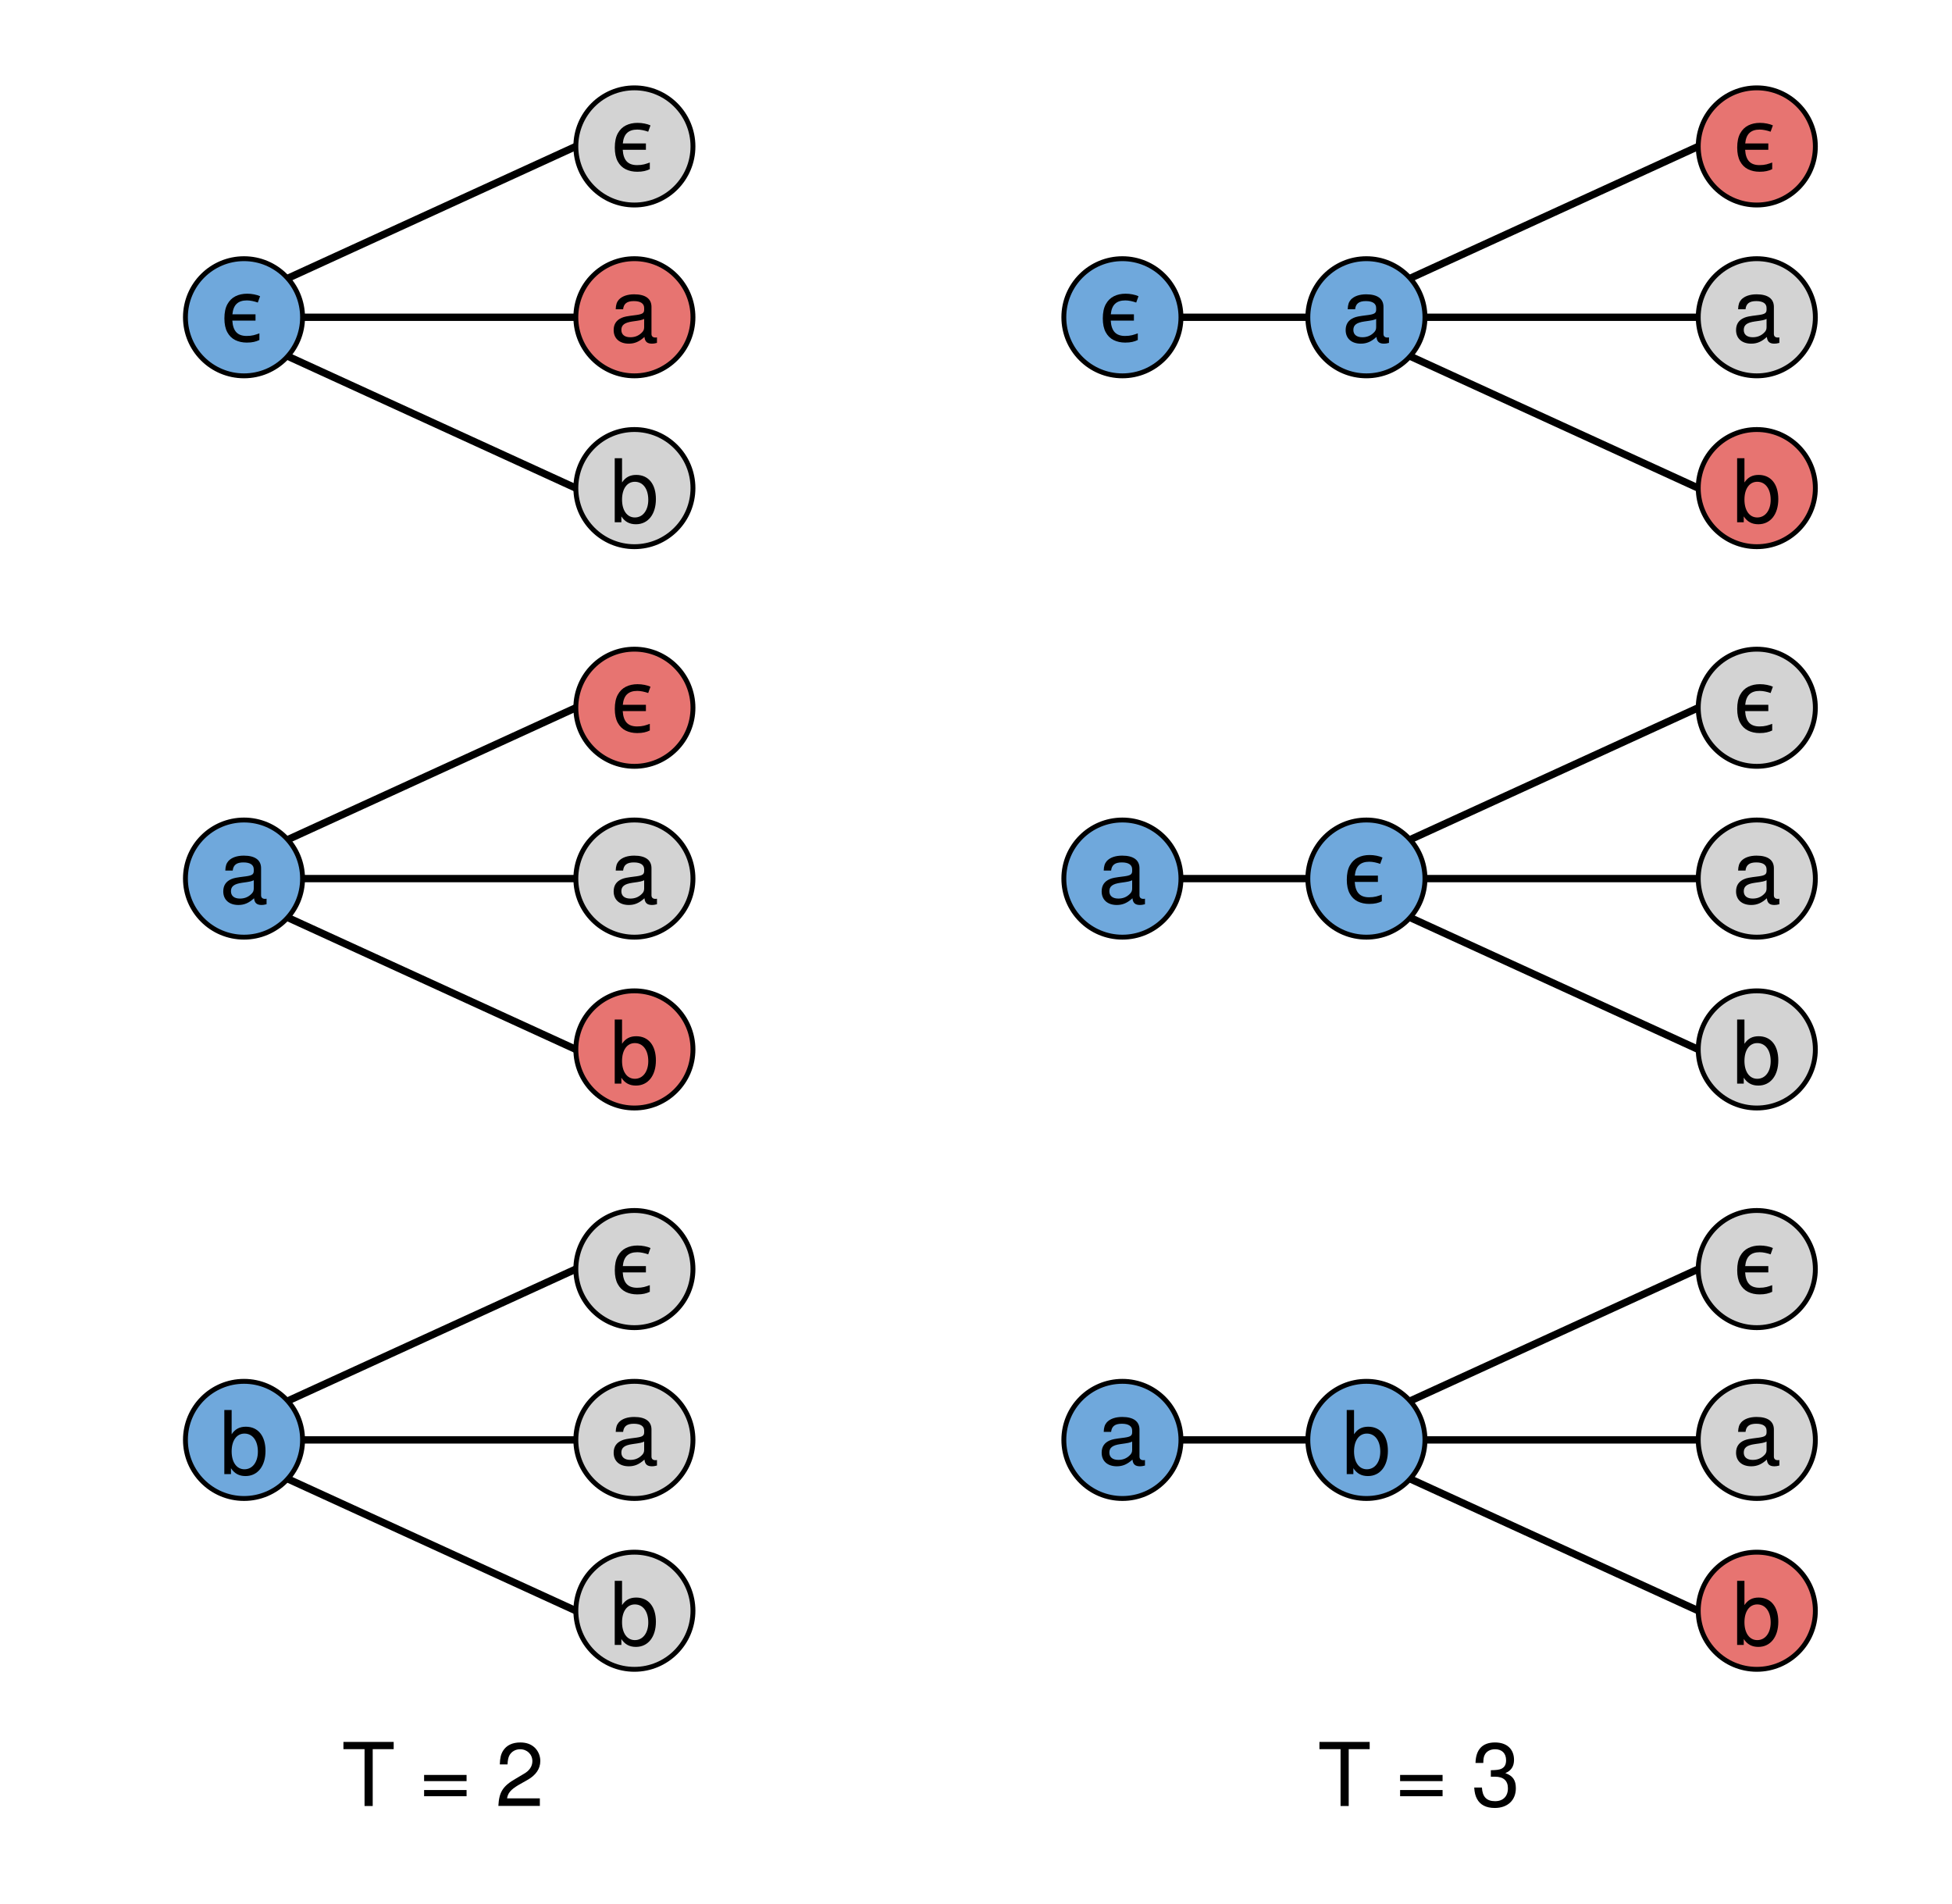
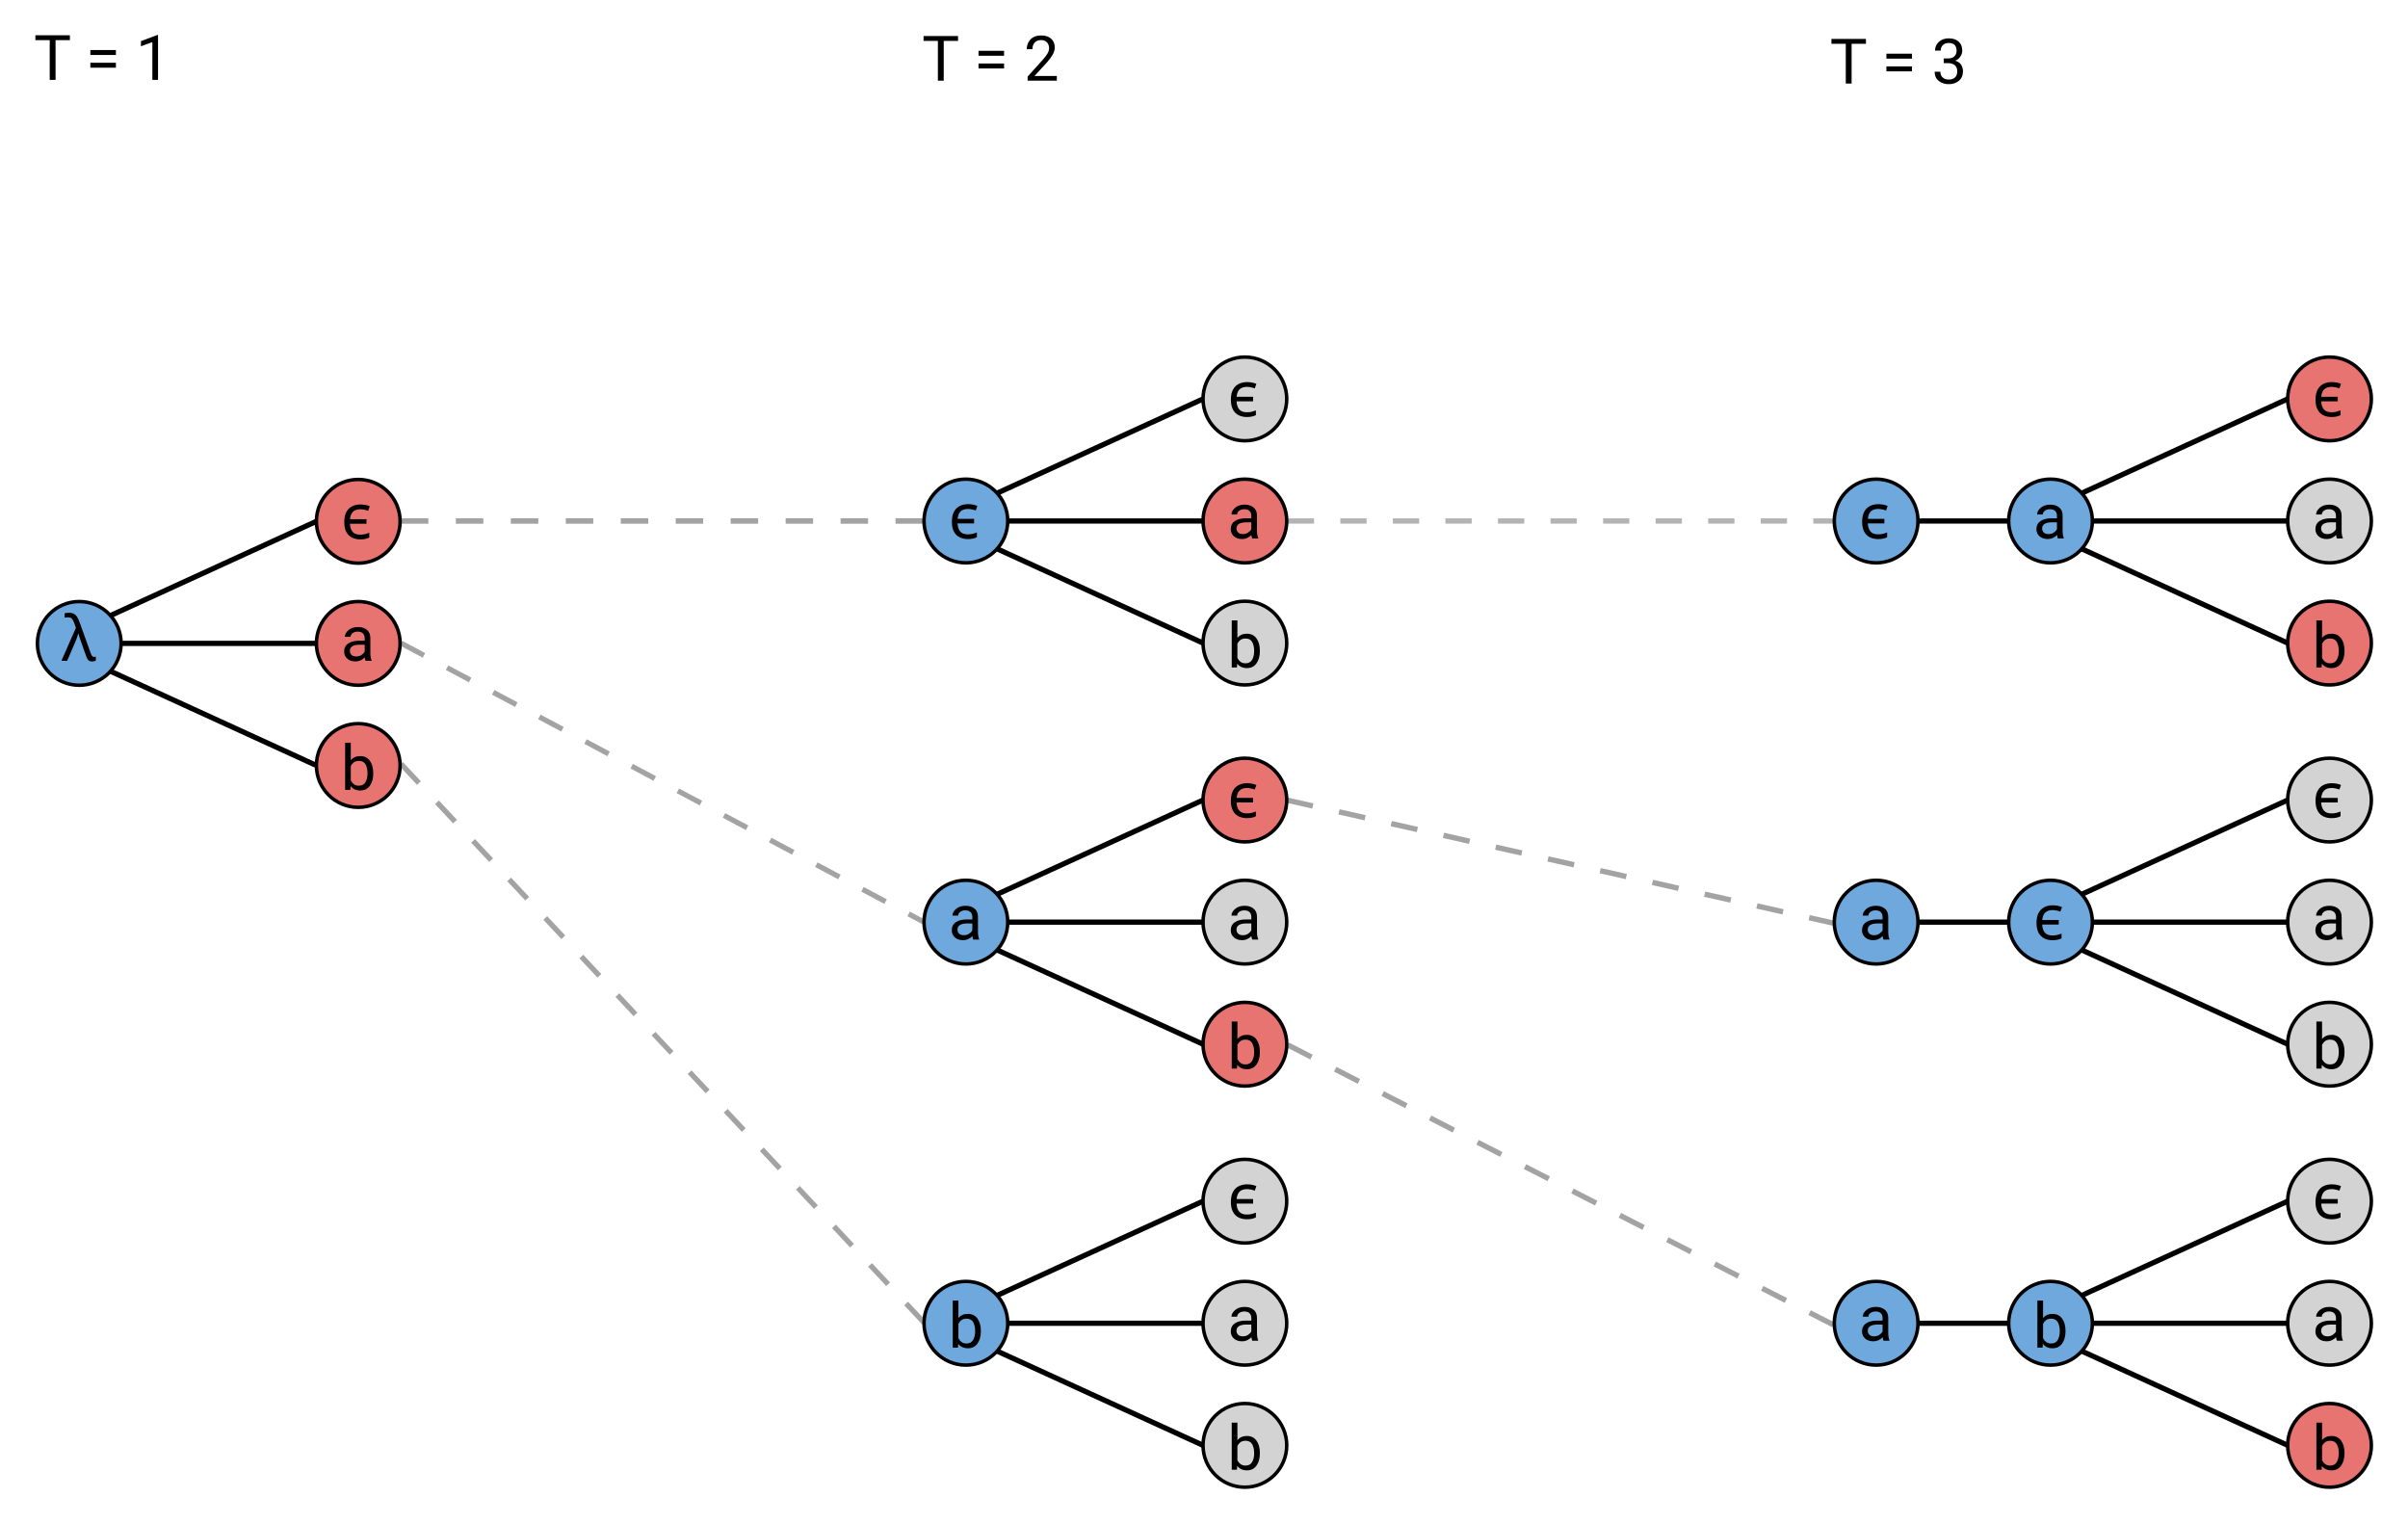
- <svg xmlns="http://www.w3.org/2000/svg" height="390" width="400" id="svg">
-   <circle cx="50" cy="65" r="12" stroke="black" stroke-width="1" fill="#6fa8dc" />
-   <text x="45" y="70" font-family="STIXGeneral-Italic" font-size="18px" fill="#000000">ϵ</text>
-   <circle cx="50" cy="180" r="12" stroke="black" stroke-width="1" fill="#6fa8dc" />
-   <text x="45" y="185" font-family="helvetica" font-size="18px" fill="#000000">a</text>
-   <circle cx="50" cy="295" r="12" stroke="black" stroke-width="1" fill="#6fa8dc" />
-   <text x="45" y="302" font-family="helvetica" font-size="18px" fill="#000000">b</text>
-   <circle cx="130" cy="30" r="12" stroke="black" stroke-width="1" fill="#d3d3d3" />
-   <text x="125" y="35" font-family="STIXGeneral-Italic" font-size="18px" fill="#000000">ϵ</text>
-   <circle cx="130" cy="65" r="12" stroke="black" stroke-width="1" fill="#E77471" />
-   <text x="125" y="70" font-family="helvetica" font-size="18px" fill="#000000">a</text>
-   <circle cx="130" cy="100" r="12" stroke="black" stroke-width="1" fill="#d3d3d3" />
-   <text x="125" y="107" font-family="helvetica" font-size="18px" fill="#000000">b</text>
-   <circle cx="130" cy="145" r="12" stroke="black" stroke-width="1" fill="#E77471" />
-   <text x="125" y="150" font-family="STIXGeneral-Italic" font-size="18px" fill="#000000">ϵ</text>
-   <circle cx="130" cy="180" r="12" stroke="black" stroke-width="1" fill="#d3d3d3" />
-   <text x="125" y="185" font-family="helvetica" font-size="18px" fill="#000000">a</text>
-   <circle cx="130" cy="215" r="12" stroke="black" stroke-width="1" fill="#E77471" />
-   <text x="125" y="222" font-family="helvetica" font-size="18px" fill="#000000">b</text>
-   <circle cx="130" cy="260" r="12" stroke="black" stroke-width="1" fill="#d3d3d3" />
-   <text x="125" y="265" font-family="STIXGeneral-Italic" font-size="18px" fill="#000000">ϵ</text>
-   <circle cx="130" cy="295" r="12" stroke="black" stroke-width="1" fill="#d3d3d3" />
-   <text x="125" y="300" font-family="helvetica" font-size="18px" fill="#000000">a</text>
-   <circle cx="130" cy="330" r="12" stroke="black" stroke-width="1" fill="#d3d3d3" />
-   <text x="125" y="337" font-family="helvetica" font-size="18px" fill="#000000">b</text>
-   <circle cx="230" cy="65" r="12" stroke="black" stroke-width="1" fill="#6fa8dc" />
-   <text x="225" y="70" font-family="STIXGeneral-Italic" font-size="18px" fill="#000000">ϵ</text>
-   <circle cx="280" cy="65" r="12" stroke="black" stroke-width="1" fill="#6fa8dc" />
-   <text x="275" y="70" font-family="helvetica" font-size="18px" fill="#000000">a</text>
-   <circle cx="230" cy="180" r="12" stroke="black" stroke-width="1" fill="#6fa8dc" />
-   <text x="225" y="185" font-family="helvetica" font-size="18px" fill="#000000">a</text>
-   <circle cx="280" cy="180" r="12" stroke="black" stroke-width="1" fill="#6fa8dc" />
-   <text x="275" y="185" font-family="STIXGeneral-Italic" font-size="18px" fill="#000000">ϵ</text>
-   <circle cx="230" cy="295" r="12" stroke="black" stroke-width="1" fill="#6fa8dc" />
-   <text x="225" y="300" font-family="helvetica" font-size="18px" fill="#000000">a</text>
-   <circle cx="280" cy="295" r="12" stroke="black" stroke-width="1" fill="#6fa8dc" />
-   <text x="275" y="302" font-family="helvetica" font-size="18px" fill="#000000">b</text>
-   <circle cx="360" cy="30" r="12" stroke="black" stroke-width="1" fill="#E77471" />
-   <text x="355" y="35" font-family="STIXGeneral-Italic" font-size="18px" fill="#000000">ϵ</text>
-   <circle cx="360" cy="65" r="12" stroke="black" stroke-width="1" fill="#d3d3d3" />
-   <text x="355" y="70" font-family="helvetica" font-size="18px" fill="#000000">a</text>
-   <circle cx="360" cy="100" r="12" stroke="black" stroke-width="1" fill="#E77471" />
-   <text x="355" y="107" font-family="helvetica" font-size="18px" fill="#000000">b</text>
-   <circle cx="360" cy="145" r="12" stroke="black" stroke-width="1" fill="#d3d3d3" />
-   <text x="355" y="150" font-family="STIXGeneral-Italic" font-size="18px" fill="#000000">ϵ</text>
-   <circle cx="360" cy="180" r="12" stroke="black" stroke-width="1" fill="#d3d3d3" />
-   <text x="355" y="185" font-family="helvetica" font-size="18px" fill="#000000">a</text>
-   <circle cx="360" cy="215" r="12" stroke="black" stroke-width="1" fill="#d3d3d3" />
-   <text x="355" y="222" font-family="helvetica" font-size="18px" fill="#000000">b</text>
-   <circle cx="360" cy="260" r="12" stroke="black" stroke-width="1" fill="#d3d3d3" />
-   <text x="355" y="265" font-family="STIXGeneral-Italic" font-size="18px" fill="#000000">ϵ</text>
-   <circle cx="360" cy="295" r="12" stroke="black" stroke-width="1" fill="#d3d3d3" />
-   <text x="355" y="300" font-family="helvetica" font-size="18px" fill="#000000">a</text>
-   <circle cx="360" cy="330" r="12" stroke="black" stroke-width="1" fill="#E77471" />
-   <text x="355" y="337" font-family="helvetica" font-size="18px" fill="#000000">b</text>
-   <text x="70" y="370" font-family="helvetica" font-size="18px" fill="#000000">T = 2</text>
-   <text x="270" y="370" font-family="helvetica" font-size="18px" fill="#000000">T = 3</text>
-   <line x1="59" y1="57" x2="118" y2="30" stroke="#000000" stroke-width="1.5" />
-   <line x1="62" y1="65" x2="118" y2="65" stroke="#000000" stroke-width="1.5" />
-   <line x1="59" y1="73" x2="118" y2="100" stroke="#000000" stroke-width="1.5" />
-   <line x1="59" y1="172" x2="118" y2="145" stroke="#000000" stroke-width="1.5" />
-   <line x1="62" y1="180" x2="118" y2="180" stroke="#000000" stroke-width="1.5" />
-   <line x1="59" y1="188" x2="118" y2="215" stroke="#000000" stroke-width="1.5" />
-   <line x1="59" y1="287" x2="118" y2="260" stroke="#000000" stroke-width="1.5" />
-   <line x1="62" y1="295" x2="118" y2="295" stroke="#000000" stroke-width="1.5" />
-   <line x1="59" y1="303" x2="118" y2="330" stroke="#000000" stroke-width="1.5" />
-   <line x1="242" y1="65" x2="268" y2="65" stroke="#000000" stroke-width="1.5" />
-   <line x1="242" y1="180" x2="268" y2="180" stroke="#000000" stroke-width="1.5" />
-   <line x1="242" y1="295" x2="268" y2="295" stroke="#000000" stroke-width="1.5" />
-   <line x1="289" y1="57" x2="348" y2="30" stroke="#000000" stroke-width="1.5" />
-   <line x1="292" y1="65" x2="348" y2="65" stroke="#000000" stroke-width="1.5" />
-   <line x1="289" y1="73" x2="348" y2="100" stroke="#000000" stroke-width="1.5" />
-   <line x1="289" y1="172" x2="348" y2="145" stroke="#000000" stroke-width="1.5" />
-   <line x1="292" y1="180" x2="348" y2="180" stroke="#000000" stroke-width="1.5" />
-   <line x1="289" y1="188" x2="348" y2="215" stroke="#000000" stroke-width="1.5" />
-   <line x1="289" y1="287" x2="348" y2="260" stroke="#000000" stroke-width="1.5" />
-   <line x1="292" y1="295" x2="348" y2="295" stroke="#000000" stroke-width="1.5" />
-   <line x1="289" y1="303" x2="348" y2="330" stroke="#000000" stroke-width="1.5" />
+ <svg xmlns="http://www.w3.org/2000/svg" height="436.864" width="690.446" id="svg" version="1.1">
+   <defs id="defs159" />
+   <style>
+     svg {
+       font: 400 16px/1.55em -apple-system, BlinkMacSystemFont, "Roboto", Helvetica, sans-serif;
+     }
+   </style>
+   <g id="g5051" transform="translate(224.9459,94.3641)">
+     <path style="fill:none;stroke:#a3a3a3;stroke-width:1.529;stroke-linecap:butt;stroke-linejoin:miter;stroke-miterlimit:4;stroke-dasharray:7.644, 7.644;stroke-dashoffset:0;stroke-opacity:1" d="m 144.304,205.203 158.461,81.289 v 0" id="path935" />
+     <path style="fill:none;stroke:#a3a3a3;stroke-width:1.535;stroke-linecap:butt;stroke-linejoin:miter;stroke-miterlimit:4;stroke-dasharray:7.677, 7.677;stroke-dashoffset:0;stroke-opacity:1" d="M 144.004,135.016 302.904,170.783" id="path933" />
+     <path style="fill:none;stroke:#b3b3b3;stroke-width:1.507;stroke-linecap:butt;stroke-linejoin:miter;stroke-miterlimit:4;stroke-dasharray:7.534, 7.534;stroke-dashoffset:0;stroke-opacity:1" d="m 144.3,55 h 156.4 v 0" id="path931" />
+     <path style="fill:none;stroke:#a3a3a3;stroke-width:1.514;stroke-linecap:butt;stroke-linejoin:miter;stroke-miterlimit:4;stroke-dasharray:7.57, 7.57;stroke-dashoffset:0;stroke-opacity:1" d="M -109.995,124.6 41.299,286.196 v 0" id="path941" />
+     <path style="fill:none;stroke:#a3a3a3;stroke-width:1.5;stroke-linecap:butt;stroke-linejoin:miter;stroke-miterlimit:4;stroke-dasharray:7.5, 7.5;stroke-dashoffset:0;stroke-opacity:1" d="m -110,90 150,80 v 0" id="path939" />
+     <path style="fill:none;stroke:#a3a3a3;stroke-width:1.576;stroke-linecap:butt;stroke-linejoin:miter;stroke-miterlimit:4;stroke-dasharray:7.88, 7.88;stroke-dashoffset:0;stroke-opacity:1" d="M -110,55 H 55.6 v 0" id="path937" />
+     <g transform="translate(83,-10)" id="g3974">
+       <circle style="fill:#6fa8dc;stroke:#000000;stroke-width:1" cx="230" cy="65" r="12" id="circle50" />
+       <text style="font-family:STIXGeneral-Italic;" x="225" y="70" font-size="18px" id="text52">ϵ</text>
+       <circle style="fill:#6fa8dc;stroke:#000000;stroke-width:1" cx="280" cy="65" r="12" id="circle54" />
+       <text x="275" y="70" font-size="18px" id="text56">a</text>
+       <circle style="fill:#6fa8dc;stroke:#000000;stroke-width:1" cx="230" cy="180" r="12" id="circle58" />
+       <text x="225" y="185" font-size="18px" id="text60">a</text>
+       <circle style="fill:#6fa8dc;stroke:#000000;stroke-width:1" cx="280" cy="180" r="12" id="circle62" />
+       <text style="font-family:STIXGeneral-Italic;" x="275" y="185" font-size="18px" id="text64">ϵ</text>
+       <circle style="fill:#6fa8dc;stroke:#000000;stroke-width:1" cx="230" cy="295" r="12" id="circle66" />
+       <text x="225" y="300" font-size="18px" id="text68">a</text>
+       <circle style="fill:#6fa8dc;stroke:#000000;stroke-width:1" cx="280" cy="295" r="12" id="circle70" />
+       <text x="275" y="302" font-size="18px" id="text72">b</text>
+       <circle style="fill:#e77471;stroke:#000000;stroke-width:1" cx="360" cy="30" r="12" id="circle74" />
+       <text style="font-family:STIXGeneral-Italic;" x="355" y="35" font-size="18px" id="text76">ϵ</text>
+       <circle style="fill:#d3d3d3;stroke:#000000;stroke-width:1" cx="360" cy="65" r="12" id="circle78" />
+       <text x="355" y="70" font-size="18px" id="text80">a</text>
+       <circle style="fill:#e77471;stroke:#000000;stroke-width:1" cx="360" cy="100" r="12" id="circle82" />
+       <text x="355" y="107" font-size="18px" id="text84">b</text>
+       <circle style="fill:#d3d3d3;stroke:#000000;stroke-width:1" cx="360" cy="145" r="12" id="circle86" />
+       <text style="font-family:STIXGeneral-Italic;" x="355" y="150" font-size="18px" id="text88">ϵ</text>
+       <circle style="fill:#d3d3d3;stroke:#000000;stroke-width:1" cx="360" cy="180" r="12" id="circle90" />
+       <text x="355" y="185" font-size="18px" id="text92">a</text>
+       <circle style="fill:#d3d3d3;stroke:#000000;stroke-width:1" cx="360" cy="215" r="12" id="circle94" />
+       <text x="355" y="222" font-size="18px" id="text96">b</text>
+       <circle style="fill:#d3d3d3;stroke:#000000;stroke-width:1" cx="360" cy="260" r="12" id="circle98" />
+       <text style="font-family:STIXGeneral-Italic;" x="355" y="265" font-size="18px" id="text100">ϵ</text>
+       <circle style="fill:#d3d3d3;stroke:#000000;stroke-width:1" cx="360" cy="295" r="12" id="circle102" />
+       <text x="355" y="300" font-size="18px" id="text104">a</text>
+       <circle style="fill:#e77471;stroke:#000000;stroke-width:1" cx="360" cy="330" r="12" id="circle106" />
+       <text x="355" y="337" font-size="18px" id="text108">b</text>
+       <line style="stroke:#000000;stroke-width:1.5" x1="242" y1="65" x2="268" y2="65" id="line132" />
+       <line style="stroke:#000000;stroke-width:1.5" x1="242" y1="180" x2="268" y2="180" id="line134" />
+       <line style="stroke:#000000;stroke-width:1.5" x1="242" y1="295" x2="268" y2="295" id="line136" />
+       <line style="stroke:#000000;stroke-width:1.5" x1="289" y1="57" x2="348" y2="30" id="line138" />
+       <line style="stroke:#000000;stroke-width:1.5" x1="292" y1="65" x2="348" y2="65" id="line140" />
+       <line style="stroke:#000000;stroke-width:1.5" x1="289" y1="73" x2="348" y2="100" id="line142" />
+       <line style="stroke:#000000;stroke-width:1.5" x1="289" y1="172" x2="348" y2="145" id="line144" />
+       <line style="stroke:#000000;stroke-width:1.5" x1="292" y1="180" x2="348" y2="180" id="line146" />
+       <line style="stroke:#000000;stroke-width:1.5" x1="289" y1="188" x2="348" y2="215" id="line148" />
+       <line style="stroke:#000000;stroke-width:1.5" x1="289" y1="287" x2="348" y2="260" id="line150" />
+       <line style="stroke:#000000;stroke-width:1.5" x1="292" y1="295" x2="348" y2="295" id="line152" />
+       <line style="stroke:#000000;stroke-width:1.5" x1="289" y1="303" x2="348" y2="330" id="line154" />
+     </g>
+     <g transform="translate(2,-10)" id="g3921">
+       <circle style="fill:#6fa8dc;stroke:#000000;stroke-width:1" cx="50" cy="65" r="12" id="circle2" />
+       <text style="font-family:STIXGeneral-Italic;" x="45" y="70" font-size="18px" id="text4">ϵ</text>
+       <circle style="fill:#6fa8dc;stroke:#000000;stroke-width:1" cx="50" cy="180" r="12" id="circle6" />
+       <text x="45" y="185" font-size="18px" id="text8">a</text>
+       <circle style="fill:#6fa8dc;stroke:#000000;stroke-width:1" cx="50" cy="295" r="12" id="circle10" />
+       <text x="45" y="302" font-size="18px" id="text12">b</text>
+       <circle style="fill:#d3d3d3;stroke:#000000;stroke-width:1" cx="130" cy="30" r="12" id="circle14" />
+       <text style="font-family:STIXGeneral-Italic;" x="125" y="35" font-size="18px" id="text16">ϵ</text>
+       <circle style="fill:#e77471;stroke:#000000;stroke-width:1" cx="130" cy="65" r="12" id="circle18" />
+       <text x="125" y="70" font-size="18px" id="text20">a</text>
+       <circle style="fill:#d3d3d3;stroke:#000000;stroke-width:1" cx="130" cy="100" r="12" id="circle22" />
+       <text x="125" y="107" font-size="18px" id="text24">b</text>
+       <circle style="fill:#e77471;stroke:#000000;stroke-width:1" cx="130" cy="145" r="12" id="circle26" />
+       <text style="font-family:STIXGeneral-Italic;" x="125" y="150" font-size="18px" id="text28">ϵ</text>
+       <circle style="fill:#d3d3d3;stroke:#000000;stroke-width:1" cx="130" cy="180" r="12" id="circle30" />
+       <text x="125" y="185" font-size="18px" id="text32">a</text>
+       <circle style="fill:#e77471;stroke:#000000;stroke-width:1" cx="130" cy="215" r="12" id="circle34" />
+       <text x="125" y="222" font-size="18px" id="text36">b</text>
+       <circle style="fill:#d3d3d3;stroke:#000000;stroke-width:1" cx="130" cy="260" r="12" id="circle38" />
+       <text style="font-family:STIXGeneral-Italic;" x="125" y="265" font-size="18px" id="text40">ϵ</text>
+       <circle style="fill:#d3d3d3;stroke:#000000;stroke-width:1" cx="130" cy="295" r="12" id="circle42" />
+       <text x="125" y="300" font-size="18px" id="text44">a</text>
+       <circle style="fill:#d3d3d3;stroke:#000000;stroke-width:1" cx="130" cy="330" r="12" id="circle46" />
+       <text x="125" y="337" font-size="18px" id="text48">b</text>
+       <line style="stroke:#000000;stroke-width:1.5" x1="59" y1="57" x2="118" y2="30" id="line114" />
+       <line style="stroke:#000000;stroke-width:1.5" x1="62" y1="65" x2="118" y2="65" id="line116" />
+       <line style="stroke:#000000;stroke-width:1.5" x1="59" y1="73" x2="118" y2="100" id="line118" />
+       <line style="stroke:#000000;stroke-width:1.5" x1="59" y1="172" x2="118" y2="145" id="line120" />
+       <line style="stroke:#000000;stroke-width:1.5" x1="62" y1="180" x2="118" y2="180" id="line122" />
+       <line style="stroke:#000000;stroke-width:1.5" x1="59" y1="188" x2="118" y2="215" id="line124" />
+       <line style="stroke:#000000;stroke-width:1.5" x1="59" y1="287" x2="118" y2="260" id="line126" />
+       <line style="stroke:#000000;stroke-width:1.5" x1="62" y1="295" x2="118" y2="295" id="line128" />
+       <line style="stroke:#000000;stroke-width:1.5" x1="59" y1="303" x2="118" y2="330" id="line130" />
+     </g>
+     <g transform="translate(-88.33568,-59.52786)" id="g3885">
+       <circle id="circle3852" r="12" cy="149.618" cx="-113.886" style="fill:#6fa8dc;stroke:#000000;stroke-width:1" />
+       <text id="text3854" font-size="18px" y="154.618" x="-118.886" style="font-family:STIXGeneral-Italic;">λ</text>
+       <circle id="circle3856" r="12" cy="114.618" cx="-33.886" style="fill:#e77471;stroke:#000000;stroke-width:1" />
+       <text id="text3858" font-size="18px" y="119.618" x="-38.886" style="font-family:STIXGeneral-Italic;">ϵ</text>
+       <circle id="circle3860" r="12" cy="149.618" cx="-33.886" style="fill:#e77471;fill-opacity:1;stroke:#000000;stroke-width:1" />
+       <text id="text3862" font-size="18px" y="154.618" x="-38.886">a</text>
+       <circle id="circle3864" r="12" cy="184.618" cx="-33.886" style="fill:#e77471;stroke:#000000;stroke-width:1" />
+       <text id="text3866" font-size="18px" y="191.618" x="-38.886">b</text>
+       <line id="line3868" y2="114.618" x2="-45.886" y1="141.618" x1="-104.886" style="stroke:#000000;stroke-width:1.5" />
+       <line id="line3870" y2="149.618" x2="-45.886" y1="149.618" x1="-101.886" style="stroke:#000000;stroke-width:1.5" />
+       <line id="line3872" y2="184.618" x2="-45.886" y1="157.618" x1="-104.886" style="stroke:#000000;stroke-width:1.5" />
+     </g>
+     <text x="299.746" y="-70.403" font-size="18px" id="text112">T = 3</text>
+     <text x="39.428" y="-71.229" font-size="18px" id="text110">T = 2</text>
+     <text id="text943" font-size="18px" y="-71.453" x="-215.236">T = 1</text>
+   </g>
</svg>
